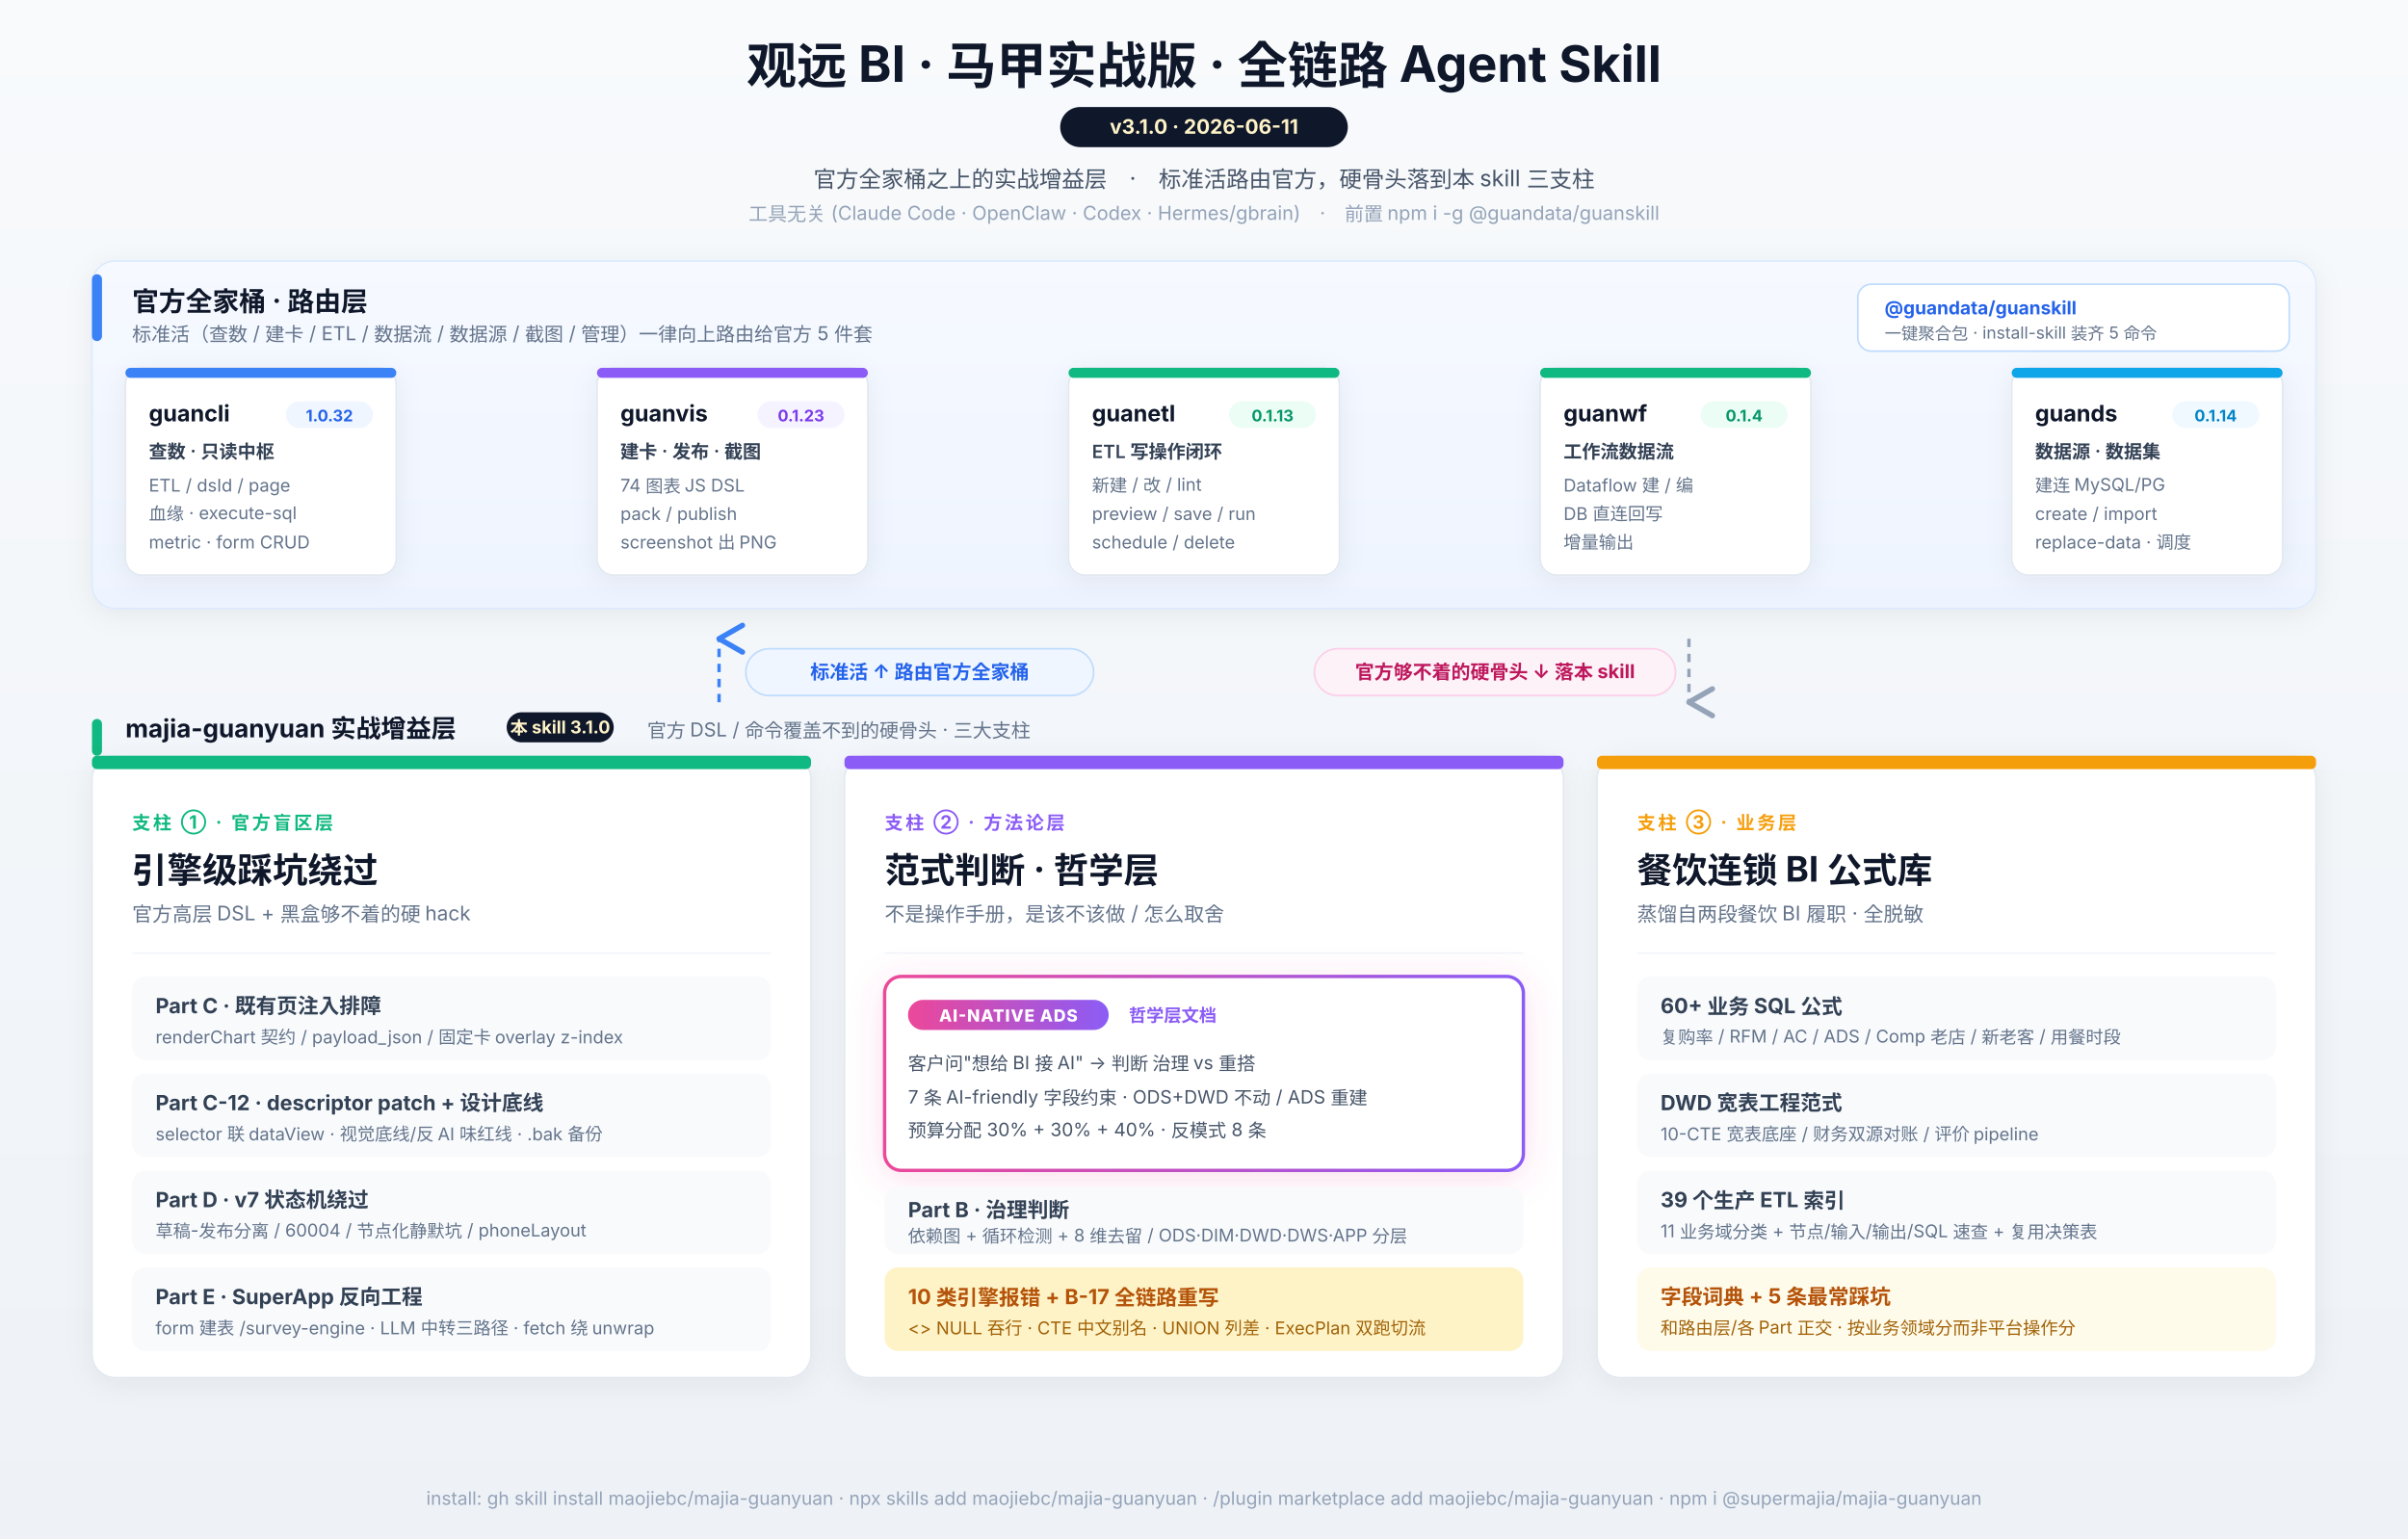
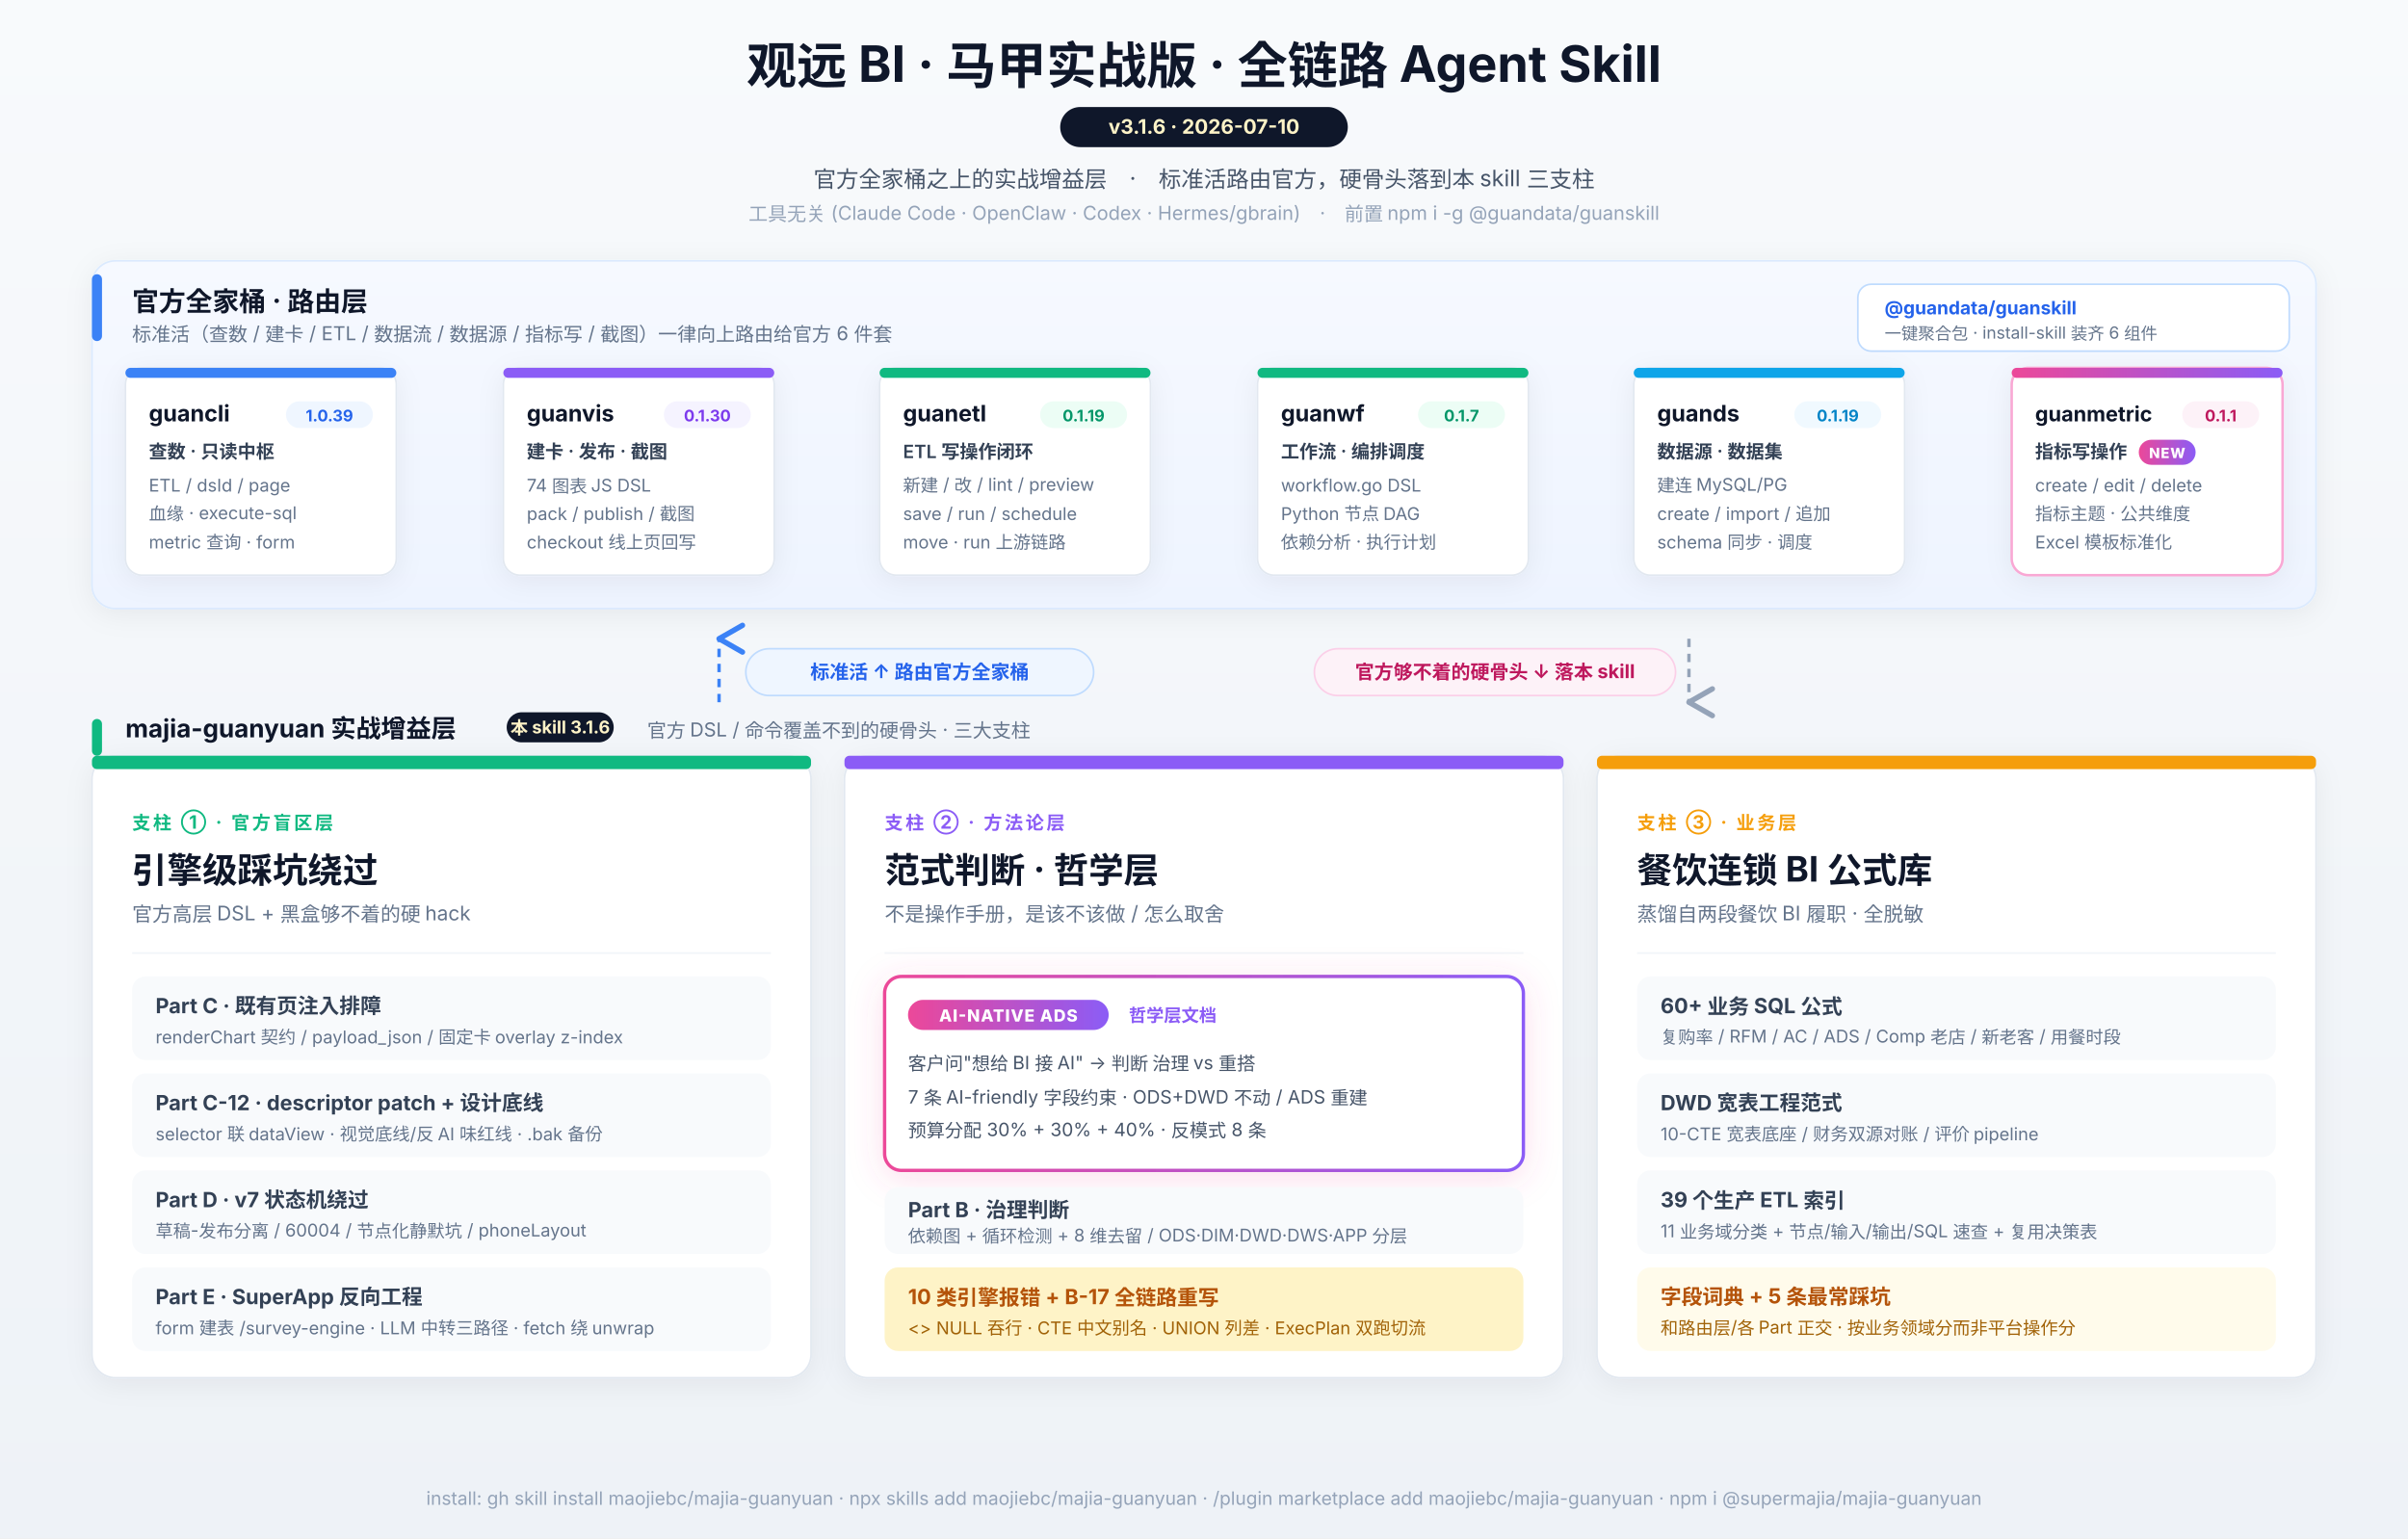
<svg xmlns="http://www.w3.org/2000/svg" viewBox="0 0 1440 920" font-family="-apple-system, 'PingFang SC', 'Segoe UI', 'Microsoft YaHei', sans-serif">
  <defs>
    <filter id="shadow" x="-20%" y="-20%" width="140%" height="140%">
      <feDropShadow dx="0" dy="3" stdDeviation="8" flood-opacity="0.06" />
    </filter>
    <filter id="newGlow" x="-20%" y="-20%" width="140%" height="140%">
      <feDropShadow dx="0" dy="4" stdDeviation="10" flood-opacity="0.18" flood-color="#ec4899" />
    </filter>
    <linearGradient id="bg" x1="0" y1="0" x2="0" y2="1">
      <stop offset="0%" stop-color="#f8fafc" />
      <stop offset="100%" stop-color="#eef2f7" />
    </linearGradient>
    <linearGradient id="newBadge" x1="0" y1="0" x2="1" y2="0">
      <stop offset="0%" stop-color="#ec4899" />
      <stop offset="100%" stop-color="#8b5cf6" />
    </linearGradient>
    <linearGradient id="officialBand" x1="0" y1="0" x2="0" y2="1">
      <stop offset="0%" stop-color="#f6f9ff" />
      <stop offset="100%" stop-color="#eef4ff" />
    </linearGradient>
    <marker id="arrowDown" markerWidth="10" markerHeight="10" refX="5" refY="8" orient="auto">
      <path d="M1 1 L5 8 L9 1" fill="none" stroke="#94a3b8" stroke-width="1.6" stroke-linecap="round" stroke-linejoin="round" />
    </marker>
    <marker id="arrowUp" markerWidth="10" markerHeight="10" refX="5" refY="2" orient="auto">
      <path d="M1 9 L5 2 L9 9" fill="none" stroke="#3b82f6" stroke-width="1.6" stroke-linecap="round" stroke-linejoin="round" />
    </marker>
  </defs>
  <rect width="1440" height="920" fill="url(#bg)" />
  <text x="720" y="50" text-anchor="middle" font-size="30" font-weight="700" fill="#0f172a">观远 BI · 马甲实战版 · 全链路 Agent Skill</text>
  <g transform="translate(720, 64)">
    <rect x="-86" y="0" width="172" height="24" rx="12" fill="#0f172a" />
-     <text x="0" y="16" text-anchor="middle" font-size="12" font-weight="700" fill="#fef3c7">v3.1.0  ·  2026-06-11</text>
+     <text x="0" y="16" text-anchor="middle" font-size="12" font-weight="700" fill="#fef3c7">v3.1.6  ·  2026-07-10</text>
  </g>
  <text x="720" y="112" text-anchor="middle" font-size="13.5" fill="#475569">官方全家桶之上的实战增益层　·　标准活路由官方，硬骨头落到本 skill 三支柱</text>
  <text x="720" y="132" text-anchor="middle" font-size="11.5" fill="#94a3b8">工具无关 (Claude Code · OpenClaw · Codex · Hermes/gbrain)　·　前置 npm i -g @guandata/guanskill</text>
  <g transform="translate(55, 156)">
    <rect width="1330" height="208" rx="14" fill="url(#officialBand)" stroke="#dbeafe" filter="url(#shadow)" />
    <g transform="translate(0, 8)">
      <rect width="6" height="40" rx="3" fill="#3b82f6" />
      <text x="24" y="22" font-size="16" font-weight="700" fill="#0f172a">官方全家桶 · 路由层</text>
-       <text x="24" y="40" font-size="11.5" fill="#64748b">标准活（查数 / 建卡 / ETL / 数据流 / 数据源 / 截图 / 管理）一律向上路由给官方 5 件套</text>
+       <text x="24" y="40" font-size="11.5" fill="#64748b">标准活（查数 / 建卡 / ETL / 数据流 / 数据源 / 指标写 / 截图）一律向上路由给官方 6 件套</text>
    </g>
    <g transform="translate(1056, 14)">
      <rect width="258" height="40" rx="8" fill="#ffffff" stroke="#bfdbfe" />
      <text x="16" y="18" font-size="11" font-weight="700" fill="#2563eb">@guandata/guanskill</text>
-       <text x="16" y="33" font-size="10" fill="#64748b">一键聚合包 · install-skill 装齐 5 命令</text>
+       <text x="16" y="33" font-size="10" fill="#64748b">一键聚合包 · install-skill 装齐 6 组件</text>
    </g>
    <g transform="translate(20, 64)">
      <rect width="162" height="124" rx="10" fill="#ffffff" stroke="#e2e8f0" filter="url(#shadow)" />
      <rect width="162" height="6" rx="3" fill="#3b82f6" />
      <text x="14" y="32" font-size="13.5" font-weight="700" fill="#0f172a">guancli</text>
      <g transform="translate(96, 20)">
        <rect width="52" height="16" rx="8" fill="#eff6ff" />
-         <text x="26" y="12" text-anchor="middle" font-size="9.5" font-weight="700" fill="#2563eb">1.0.32</text>
+         <text x="26" y="12" text-anchor="middle" font-size="9.5" font-weight="700" fill="#2563eb">1.0.39</text>
      </g>
      <text x="14" y="54" font-size="11" font-weight="600" fill="#334155">查数 · 只读中枢</text>
      <text x="14" y="74" font-size="10.5" fill="#64748b">ETL / dsId / page</text>
      <text x="14" y="91" font-size="10.5" fill="#64748b">血缘 · execute-sql</text>
-       <text x="14" y="108" font-size="10.5" fill="#64748b">metric · form CRUD</text>
-     </g>
-     <g transform="translate(302, 64)">
+       <text x="14" y="108" font-size="10.5" fill="#64748b">metric 查询 · form</text>
+     </g>
+     <g transform="translate(246, 64)">
      <rect width="162" height="124" rx="10" fill="#ffffff" stroke="#e2e8f0" filter="url(#shadow)" />
      <rect width="162" height="6" rx="3" fill="#8b5cf6" />
      <text x="14" y="32" font-size="13.5" font-weight="700" fill="#0f172a">guanvis</text>
      <g transform="translate(96, 20)">
        <rect width="52" height="16" rx="8" fill="#f5f3ff" />
-         <text x="26" y="12" text-anchor="middle" font-size="9.5" font-weight="700" fill="#7c3aed">0.1.23</text>
+         <text x="26" y="12" text-anchor="middle" font-size="9.5" font-weight="700" fill="#7c3aed">0.1.30</text>
      </g>
      <text x="14" y="54" font-size="11" font-weight="600" fill="#334155">建卡 · 发布 · 截图</text>
      <text x="14" y="74" font-size="10.5" fill="#64748b">74 图表 JS DSL</text>
-       <text x="14" y="91" font-size="10.5" fill="#64748b">pack / publish</text>
-       <text x="14" y="108" font-size="10.5" fill="#64748b">screenshot 出 PNG</text>
-     </g>
-     <g transform="translate(584, 64)">
+       <text x="14" y="91" font-size="10.5" fill="#64748b">pack / publish / 截图</text>
+       <text x="14" y="108" font-size="10.5" fill="#64748b">checkout 线上页回写</text>
+     </g>
+     <g transform="translate(471, 64)">
      <rect width="162" height="124" rx="10" fill="#ffffff" stroke="#e2e8f0" filter="url(#shadow)" />
      <rect width="162" height="6" rx="3" fill="#10b981" />
      <text x="14" y="32" font-size="13.5" font-weight="700" fill="#0f172a">guanetl</text>
      <g transform="translate(96, 20)">
        <rect width="52" height="16" rx="8" fill="#ecfdf5" />
-         <text x="26" y="12" text-anchor="middle" font-size="9.5" font-weight="700" fill="#059669">0.1.13</text>
+         <text x="26" y="12" text-anchor="middle" font-size="9.5" font-weight="700" fill="#059669">0.1.19</text>
      </g>
      <text x="14" y="54" font-size="11" font-weight="600" fill="#334155">ETL 写操作闭环</text>
-       <text x="14" y="74" font-size="10.5" fill="#64748b">新建 / 改 / lint</text>
-       <text x="14" y="91" font-size="10.5" fill="#64748b">preview / save / run</text>
-       <text x="14" y="108" font-size="10.5" fill="#64748b">schedule / delete</text>
-     </g>
-     <g transform="translate(866, 64)">
+       <text x="14" y="74" font-size="10.5" fill="#64748b">新建 / 改 / lint / preview</text>
+       <text x="14" y="91" font-size="10.5" fill="#64748b">save / run / schedule</text>
+       <text x="14" y="108" font-size="10.5" fill="#64748b">move · run 上游链路</text>
+     </g>
+     <g transform="translate(697, 64)">
      <rect width="162" height="124" rx="10" fill="#ffffff" stroke="#e2e8f0" filter="url(#shadow)" />
      <rect width="162" height="6" rx="3" fill="#10b981" />
      <text x="14" y="32" font-size="13.5" font-weight="700" fill="#0f172a">guanwf</text>
      <g transform="translate(96, 20)">
        <rect width="52" height="16" rx="8" fill="#ecfdf5" />
-         <text x="26" y="12" text-anchor="middle" font-size="9.5" font-weight="700" fill="#059669">0.1.4</text>
-       </g>
-       <text x="14" y="54" font-size="11" font-weight="600" fill="#334155">工作流数据流</text>
-       <text x="14" y="74" font-size="10.5" fill="#64748b">Dataflow 建 / 编</text>
-       <text x="14" y="91" font-size="10.5" fill="#64748b">DB 直连回写</text>
-       <text x="14" y="108" font-size="10.5" fill="#64748b">增量输出</text>
-     </g>
-     <g transform="translate(1148, 64)">
+         <text x="26" y="12" text-anchor="middle" font-size="9.5" font-weight="700" fill="#059669">0.1.7</text>
+       </g>
+       <text x="14" y="54" font-size="11" font-weight="600" fill="#334155">工作流 · 编排调度</text>
+       <text x="14" y="74" font-size="10.5" fill="#64748b">workflow.go DSL</text>
+       <text x="14" y="91" font-size="10.5" fill="#64748b">Python 节点 DAG</text>
+       <text x="14" y="108" font-size="10.5" fill="#64748b">依赖分析 · 执行计划</text>
+     </g>
+     <g transform="translate(922, 64)">
      <rect width="162" height="124" rx="10" fill="#ffffff" stroke="#e2e8f0" filter="url(#shadow)" />
      <rect width="162" height="6" rx="3" fill="#0ea5e9" />
      <text x="14" y="32" font-size="13.5" font-weight="700" fill="#0f172a">guands</text>
      <g transform="translate(96, 20)">
        <rect width="52" height="16" rx="8" fill="#f0f9ff" />
-         <text x="26" y="12" text-anchor="middle" font-size="9.5" font-weight="700" fill="#0284c7">0.1.14</text>
+         <text x="26" y="12" text-anchor="middle" font-size="9.5" font-weight="700" fill="#0284c7">0.1.19</text>
      </g>
      <text x="14" y="54" font-size="11" font-weight="600" fill="#334155">数据源 · 数据集</text>
      <text x="14" y="74" font-size="10.5" fill="#64748b">建连 MySQL/PG</text>
-       <text x="14" y="91" font-size="10.5" fill="#64748b">create / import</text>
-       <text x="14" y="108" font-size="10.5" fill="#64748b">replace-data · 调度</text>
+       <text x="14" y="91" font-size="10.5" fill="#64748b">create / import / 追加</text>
+       <text x="14" y="108" font-size="10.5" fill="#64748b">schema 同步 · 调度</text>
+     </g>
+     <g transform="translate(1148, 64)">
+       <rect width="162" height="124" rx="10" fill="#ffffff" stroke="#f9a8d4" stroke-width="1.5" filter="url(#shadow)" />
+       <rect width="162" height="6" rx="3" fill="url(#newBadge)" />
+       <text x="14" y="32" font-size="12.5" font-weight="700" fill="#0f172a">guanmetric</text>
+       <g transform="translate(102, 20)">
+         <rect width="46" height="16" rx="8" fill="#fdf2f8" />
+         <text x="23" y="12" text-anchor="middle" font-size="9.5" font-weight="700" fill="#be185d">0.1.1</text>
+       </g>
+       <text x="14" y="54" font-size="11" font-weight="600" fill="#334155">指标写操作</text>
+       <g transform="translate(76, 43)">
+         <rect width="34" height="15" rx="7.5" fill="url(#newBadge)" />
+         <text x="17" y="11" text-anchor="middle" font-size="8.5" font-weight="800" fill="#ffffff" letter-spacing="0.5">NEW</text>
+       </g>
+       <text x="14" y="74" font-size="10.5" fill="#64748b">create / edit / delete</text>
+       <text x="14" y="91" font-size="10.5" fill="#64748b">指标主题 · 公共维度</text>
+       <text x="14" y="108" font-size="10.5" fill="#64748b">Excel 模板标准化</text>
    </g>
  </g>
  <g transform="translate(0, 376)">
    <line x1="430" y1="44" x2="430" y2="6" stroke="#3b82f6" stroke-width="2" stroke-dasharray="5 4" marker-end="url(#arrowUp)" />
    <g transform="translate(446, 12)">
      <rect width="208" height="28" rx="14" fill="#eff6ff" stroke="#bfdbfe" />
      <text x="104" y="18" text-anchor="middle" font-size="11.5" font-weight="700" fill="#2563eb">标准活 ↑ 路由官方全家桶</text>
    </g>
    <line x1="1010" y1="6" x2="1010" y2="44" stroke="#94a3b8" stroke-width="2" stroke-dasharray="5 4" marker-end="url(#arrowDown)" />
    <g transform="translate(786, 12)">
      <rect width="216" height="28" rx="14" fill="#fdf2f8" stroke="#fbcfe8" />
      <text x="108" y="18" text-anchor="middle" font-size="11.5" font-weight="700" fill="#be185d">官方够不着的硬骨头 ↓ 落本 skill</text>
    </g>
  </g>
  <g transform="translate(55, 430)">
    <rect width="6" height="22" rx="3" fill="#10b981" />
    <text x="20" y="11" font-size="15" font-weight="700" fill="#0f172a">majia-guanyuan 实战增益层</text>
    <g transform="translate(248, -4)">
      <rect width="64" height="18" rx="9" fill="#0f172a" />
-       <text x="32" y="13" text-anchor="middle" font-size="10.5" font-weight="700" fill="#fef3c7">本 skill 3.1.0</text>
+       <text x="32" y="13" text-anchor="middle" font-size="10.5" font-weight="700" fill="#fef3c7">本 skill 3.1.6</text>
    </g>
    <text x="332" y="11" font-size="11.5" fill="#64748b">官方 DSL / 命令覆盖不到的硬骨头 · 三大支柱</text>
  </g>
  <g transform="translate(55, 452)">
    <rect width="430" height="372" rx="14" fill="#ffffff" stroke="#e2e8f0" filter="url(#shadow)" />
    <rect width="430" height="8" rx="3" fill="#10b981" />
    <text x="24" y="44" font-size="11" fill="#10b981" font-weight="700" letter-spacing="1.5">支柱 ① · 官方盲区层</text>
    <text x="24" y="76" font-size="21" font-weight="700" fill="#0f172a">引擎级踩坑绕过</text>
    <text x="24" y="99" font-size="12" fill="#64748b">官方高层 DSL + 黑盒够不着的硬 hack</text>
    <line x1="24" y1="118" x2="406" y2="118" stroke="#f1f5f9" />
    <g transform="translate(24, 132)">
      <rect width="382" height="50" rx="8" fill="#f8fafc" />
      <text x="14" y="22" font-size="12.5" font-weight="700" fill="#334155">Part C · 既有页注入排障</text>
      <text x="14" y="40" font-size="10.5" fill="#64748b">renderChart 契约 / payload_json / 固定卡 overlay z-index</text>
    </g>
    <g transform="translate(24, 190)">
      <rect width="382" height="50" rx="8" fill="#f8fafc" />
      <text x="14" y="22" font-size="12.5" font-weight="700" fill="#334155">Part C-12 · descriptor patch + 设计底线</text>
      <text x="14" y="40" font-size="10.5" fill="#64748b">selector 联 dataView · 视觉底线/反 AI 味红线 · .bak 备份</text>
    </g>
    <g transform="translate(24, 248)">
      <rect width="382" height="50" rx="8" fill="#f8fafc" />
      <text x="14" y="22" font-size="12.5" font-weight="700" fill="#334155">Part D · v7 状态机绕过</text>
      <text x="14" y="40" font-size="10.5" fill="#64748b">草稿-发布分离 / 60004 / 节点化静默坑 / phoneLayout</text>
    </g>
    <g transform="translate(24, 306)">
      <rect width="382" height="50" rx="8" fill="#f8fafc" />
      <text x="14" y="22" font-size="12.5" font-weight="700" fill="#334155">Part E · SuperApp 反向工程</text>
      <text x="14" y="40" font-size="10.5" fill="#64748b">form 建表 /survey-engine · LLM 中转三路径 · fetch 绕 unwrap</text>
    </g>
  </g>
  <g transform="translate(505, 452)">
    <rect width="430" height="372" rx="14" fill="#ffffff" stroke="#e2e8f0" filter="url(#shadow)" />
    <rect width="430" height="8" rx="3" fill="#8b5cf6" />
    <text x="24" y="44" font-size="11" fill="#8b5cf6" font-weight="700" letter-spacing="1.5">支柱 ② · 方法论层</text>
    <text x="24" y="76" font-size="21" font-weight="700" fill="#0f172a">范式判断 · 哲学层</text>
    <text x="24" y="99" font-size="12" fill="#64748b">不是操作手册，是该不该做 / 怎么取舍</text>
    <line x1="24" y1="118" x2="406" y2="118" stroke="#f1f5f9" />
    <g transform="translate(24, 132)" filter="url(#newGlow)">
      <rect width="382" height="116" rx="10" fill="#ffffff" stroke="url(#newBadge)" stroke-width="2" />
      <g transform="translate(14, 14)">
        <rect width="120" height="18" rx="9" fill="url(#newBadge)" />
        <text x="60" y="13" text-anchor="middle" font-size="10" font-weight="800" fill="#ffffff" letter-spacing="0.5">AI-NATIVE ADS</text>
      </g>
      <text x="146" y="27" font-size="10.5" fill="#8b5cf6" font-weight="600">哲学层文档</text>
      <text x="14" y="56" font-size="11" fill="#475569">客户问"想给 BI 接 AI" → 判断 治理 vs 重搭</text>
      <text x="14" y="76" font-size="11" fill="#475569">7 条 AI-friendly 字段约束 · ODS+DWD 不动 / ADS 重建</text>
      <text x="14" y="96" font-size="11" fill="#475569">预算分配 30% + 30% + 40% · 反模式 8 条</text>
    </g>
    <g transform="translate(24, 258)">
      <rect width="382" height="40" rx="8" fill="#f8fafc" />
      <text x="14" y="18" font-size="12.5" font-weight="700" fill="#334155">Part B · 治理判断</text>
      <text x="14" y="33" font-size="10.5" fill="#64748b">依赖图 + 循环检测 + 8 维去留 / ODS·DIM·DWD·DWS·APP 分层</text>
    </g>
    <g transform="translate(24, 306)">
      <rect width="382" height="50" rx="8" fill="#fef3c7" />
      <text x="14" y="22" font-size="12.5" font-weight="700" fill="#b45309">10 类引擎报错 + B-17 全链路重写</text>
      <text x="14" y="40" font-size="10.5" fill="#a16207">&lt;&gt; NULL 吞行 · CTE 中文别名 · UNION 列差 · ExecPlan 双跑切流</text>
    </g>
  </g>
  <g transform="translate(955, 452)">
    <rect width="430" height="372" rx="14" fill="#ffffff" stroke="#e2e8f0" filter="url(#shadow)" />
    <rect width="430" height="8" rx="3" fill="#f59e0b" />
    <text x="24" y="44" font-size="11" fill="#f59e0b" font-weight="700" letter-spacing="1.5">支柱 ③ · 业务层</text>
    <text x="24" y="76" font-size="21" font-weight="700" fill="#0f172a">餐饮连锁 BI 公式库</text>
    <text x="24" y="99" font-size="12" fill="#64748b">蒸馏自两段餐饮 BI 履职 · 全脱敏</text>
    <line x1="24" y1="118" x2="406" y2="118" stroke="#f1f5f9" />
    <g transform="translate(24, 132)">
      <rect width="382" height="50" rx="8" fill="#f8fafc" />
      <text x="14" y="22" font-size="12.5" font-weight="700" fill="#334155">60+ 业务 SQL 公式</text>
      <text x="14" y="40" font-size="10.5" fill="#64748b">复购率 / RFM / AC / ADS / Comp 老店 / 新老客 / 用餐时段</text>
    </g>
    <g transform="translate(24, 190)">
      <rect width="382" height="50" rx="8" fill="#f8fafc" />
      <text x="14" y="22" font-size="12.5" font-weight="700" fill="#334155">DWD 宽表工程范式</text>
      <text x="14" y="40" font-size="10.5" fill="#64748b">10-CTE 宽表底座 / 财务双源对账 / 评价 pipeline</text>
    </g>
    <g transform="translate(24, 248)">
      <rect width="382" height="50" rx="8" fill="#f8fafc" />
      <text x="14" y="22" font-size="12.5" font-weight="700" fill="#334155">39 个生产 ETL 索引</text>
      <text x="14" y="40" font-size="10.5" fill="#64748b">11 业务域分类 + 节点/输入/输出/SQL 速查 + 复用决策表</text>
    </g>
    <g transform="translate(24, 306)">
      <rect width="382" height="50" rx="8" fill="#fffbeb" />
      <text x="14" y="22" font-size="12.5" font-weight="700" fill="#b45309">字段词典 + 5 条最常踩坑</text>
      <text x="14" y="40" font-size="10.5" fill="#a16207">和路由层/各 Part 正交 · 按业务领域分而非平台操作分</text>
    </g>
  </g>
  <text x="720" y="900" text-anchor="middle" font-size="11" fill="#94a3b8">install: gh skill install maojiebc/majia-guanyuan · npx skills add maojiebc/majia-guanyuan · /plugin marketplace add maojiebc/majia-guanyuan · npm i @supermajia/majia-guanyuan</text>
</svg>
